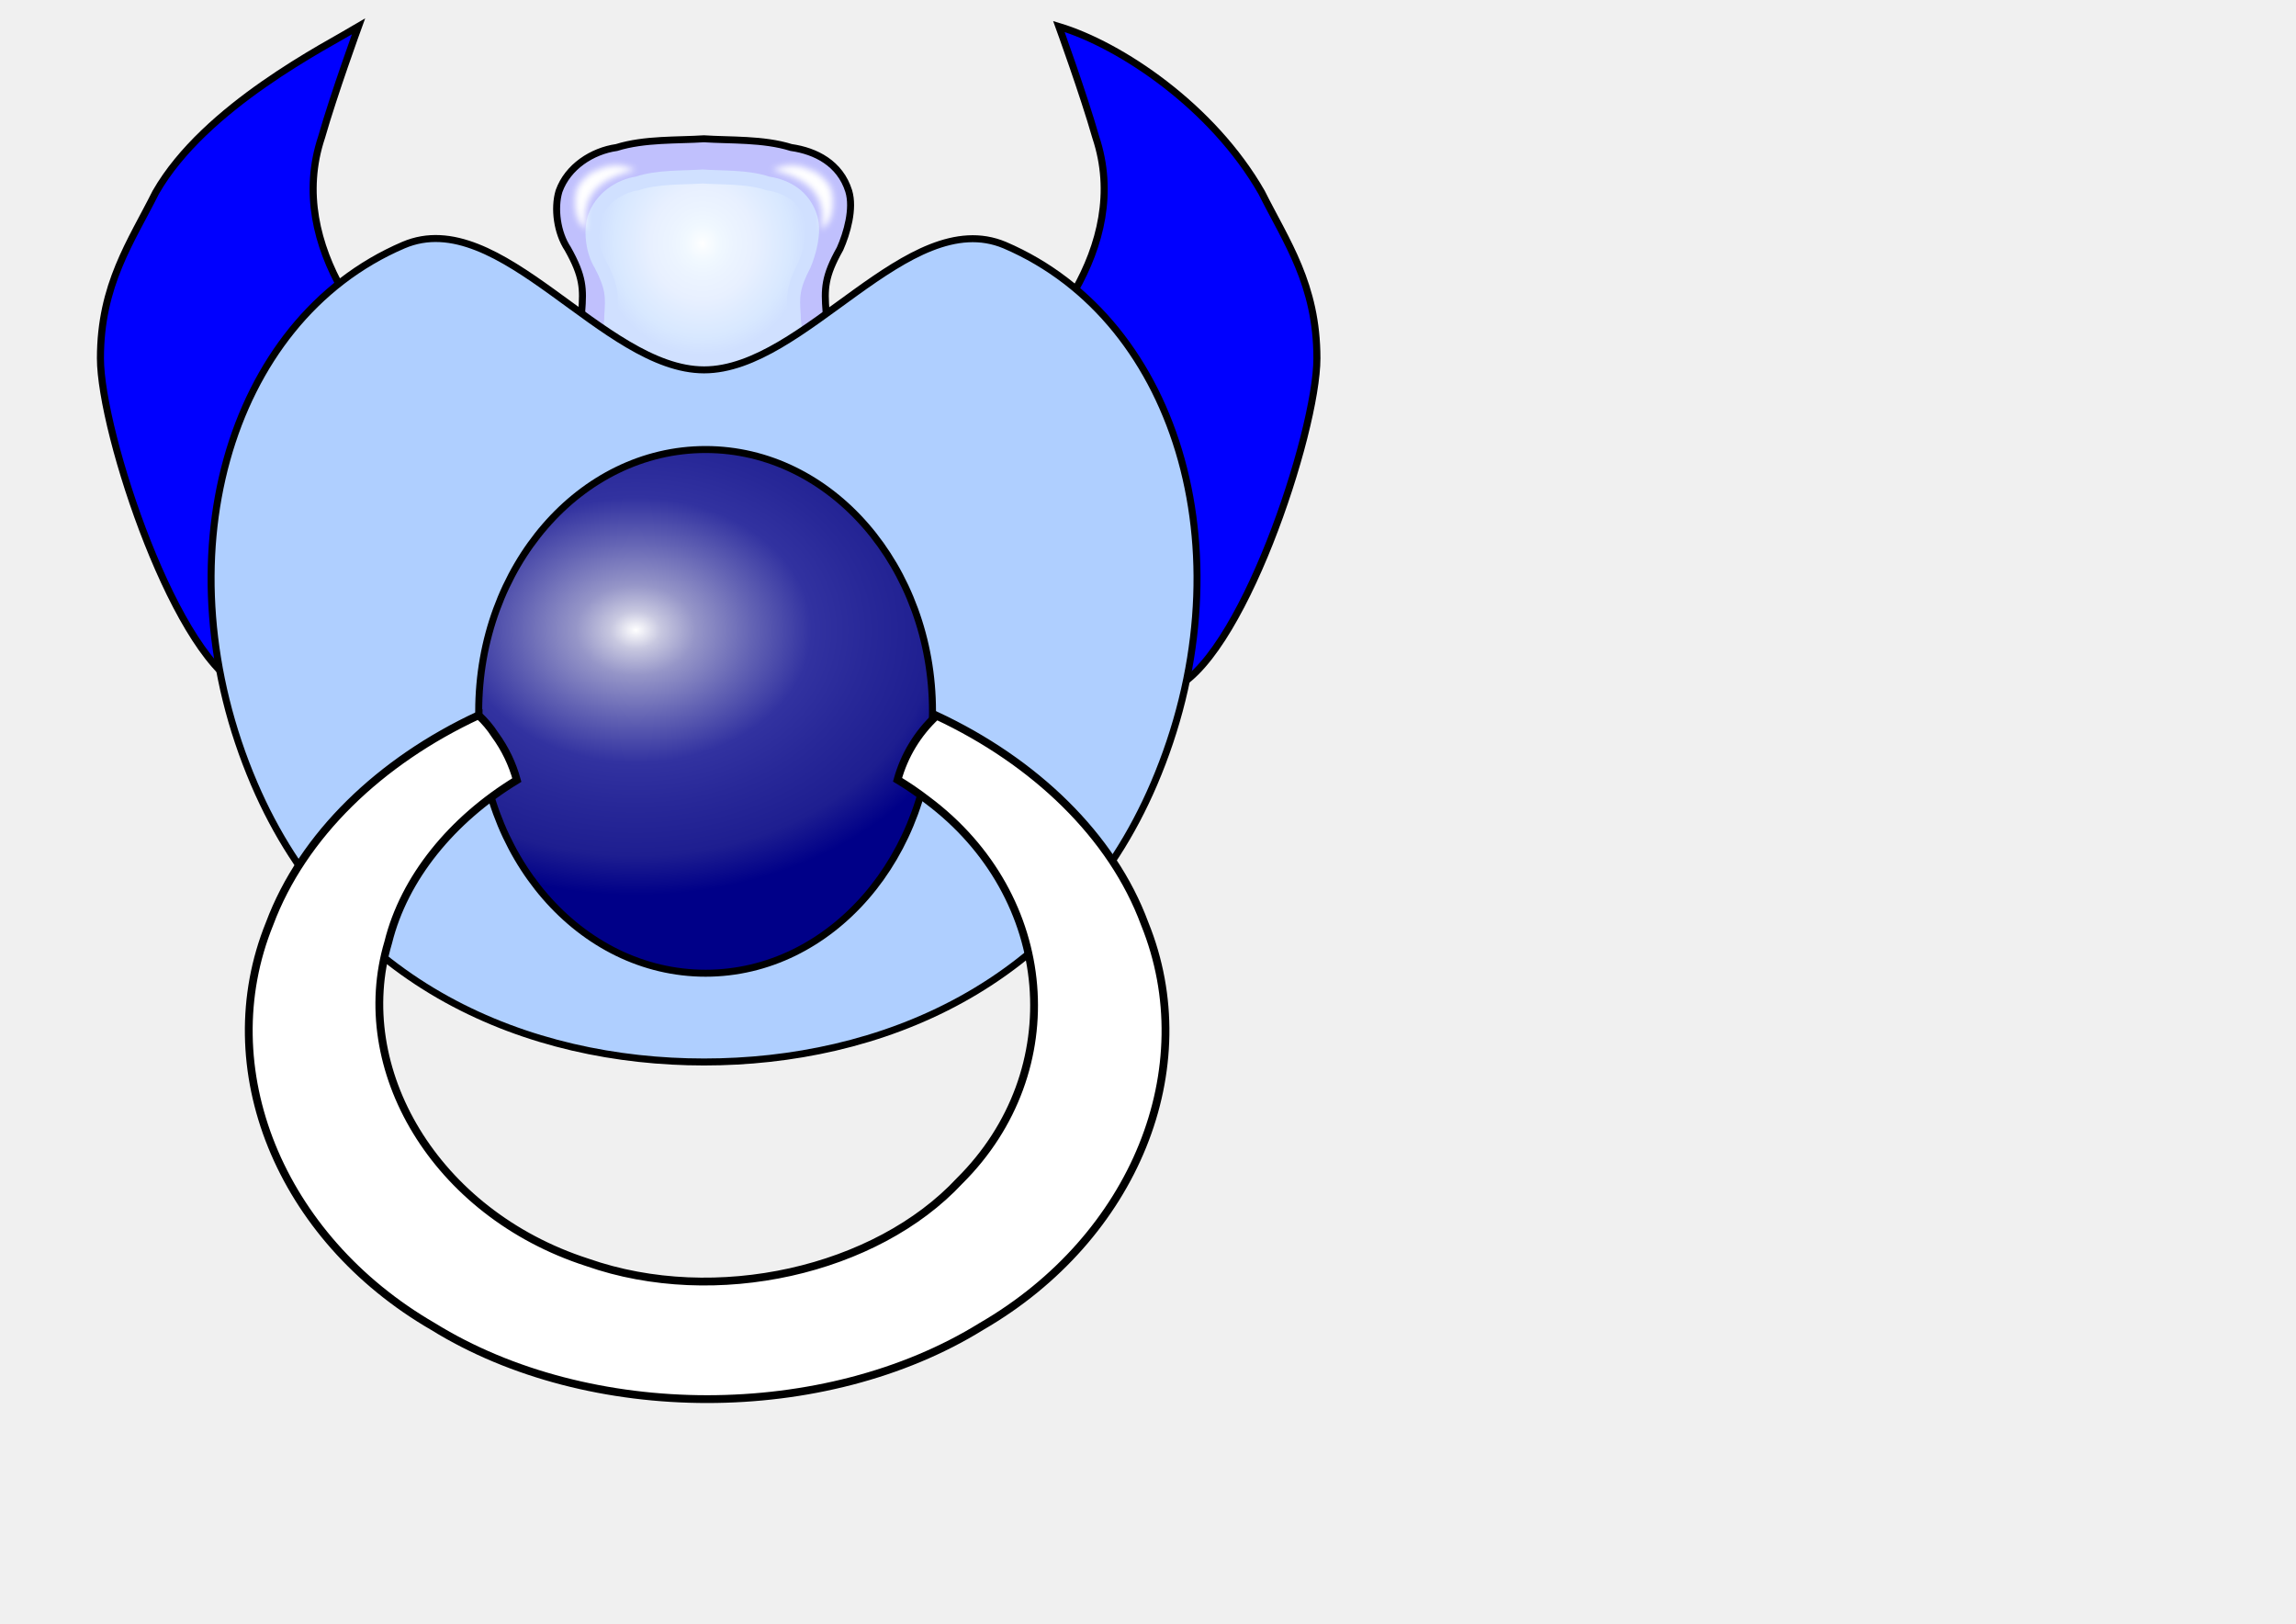
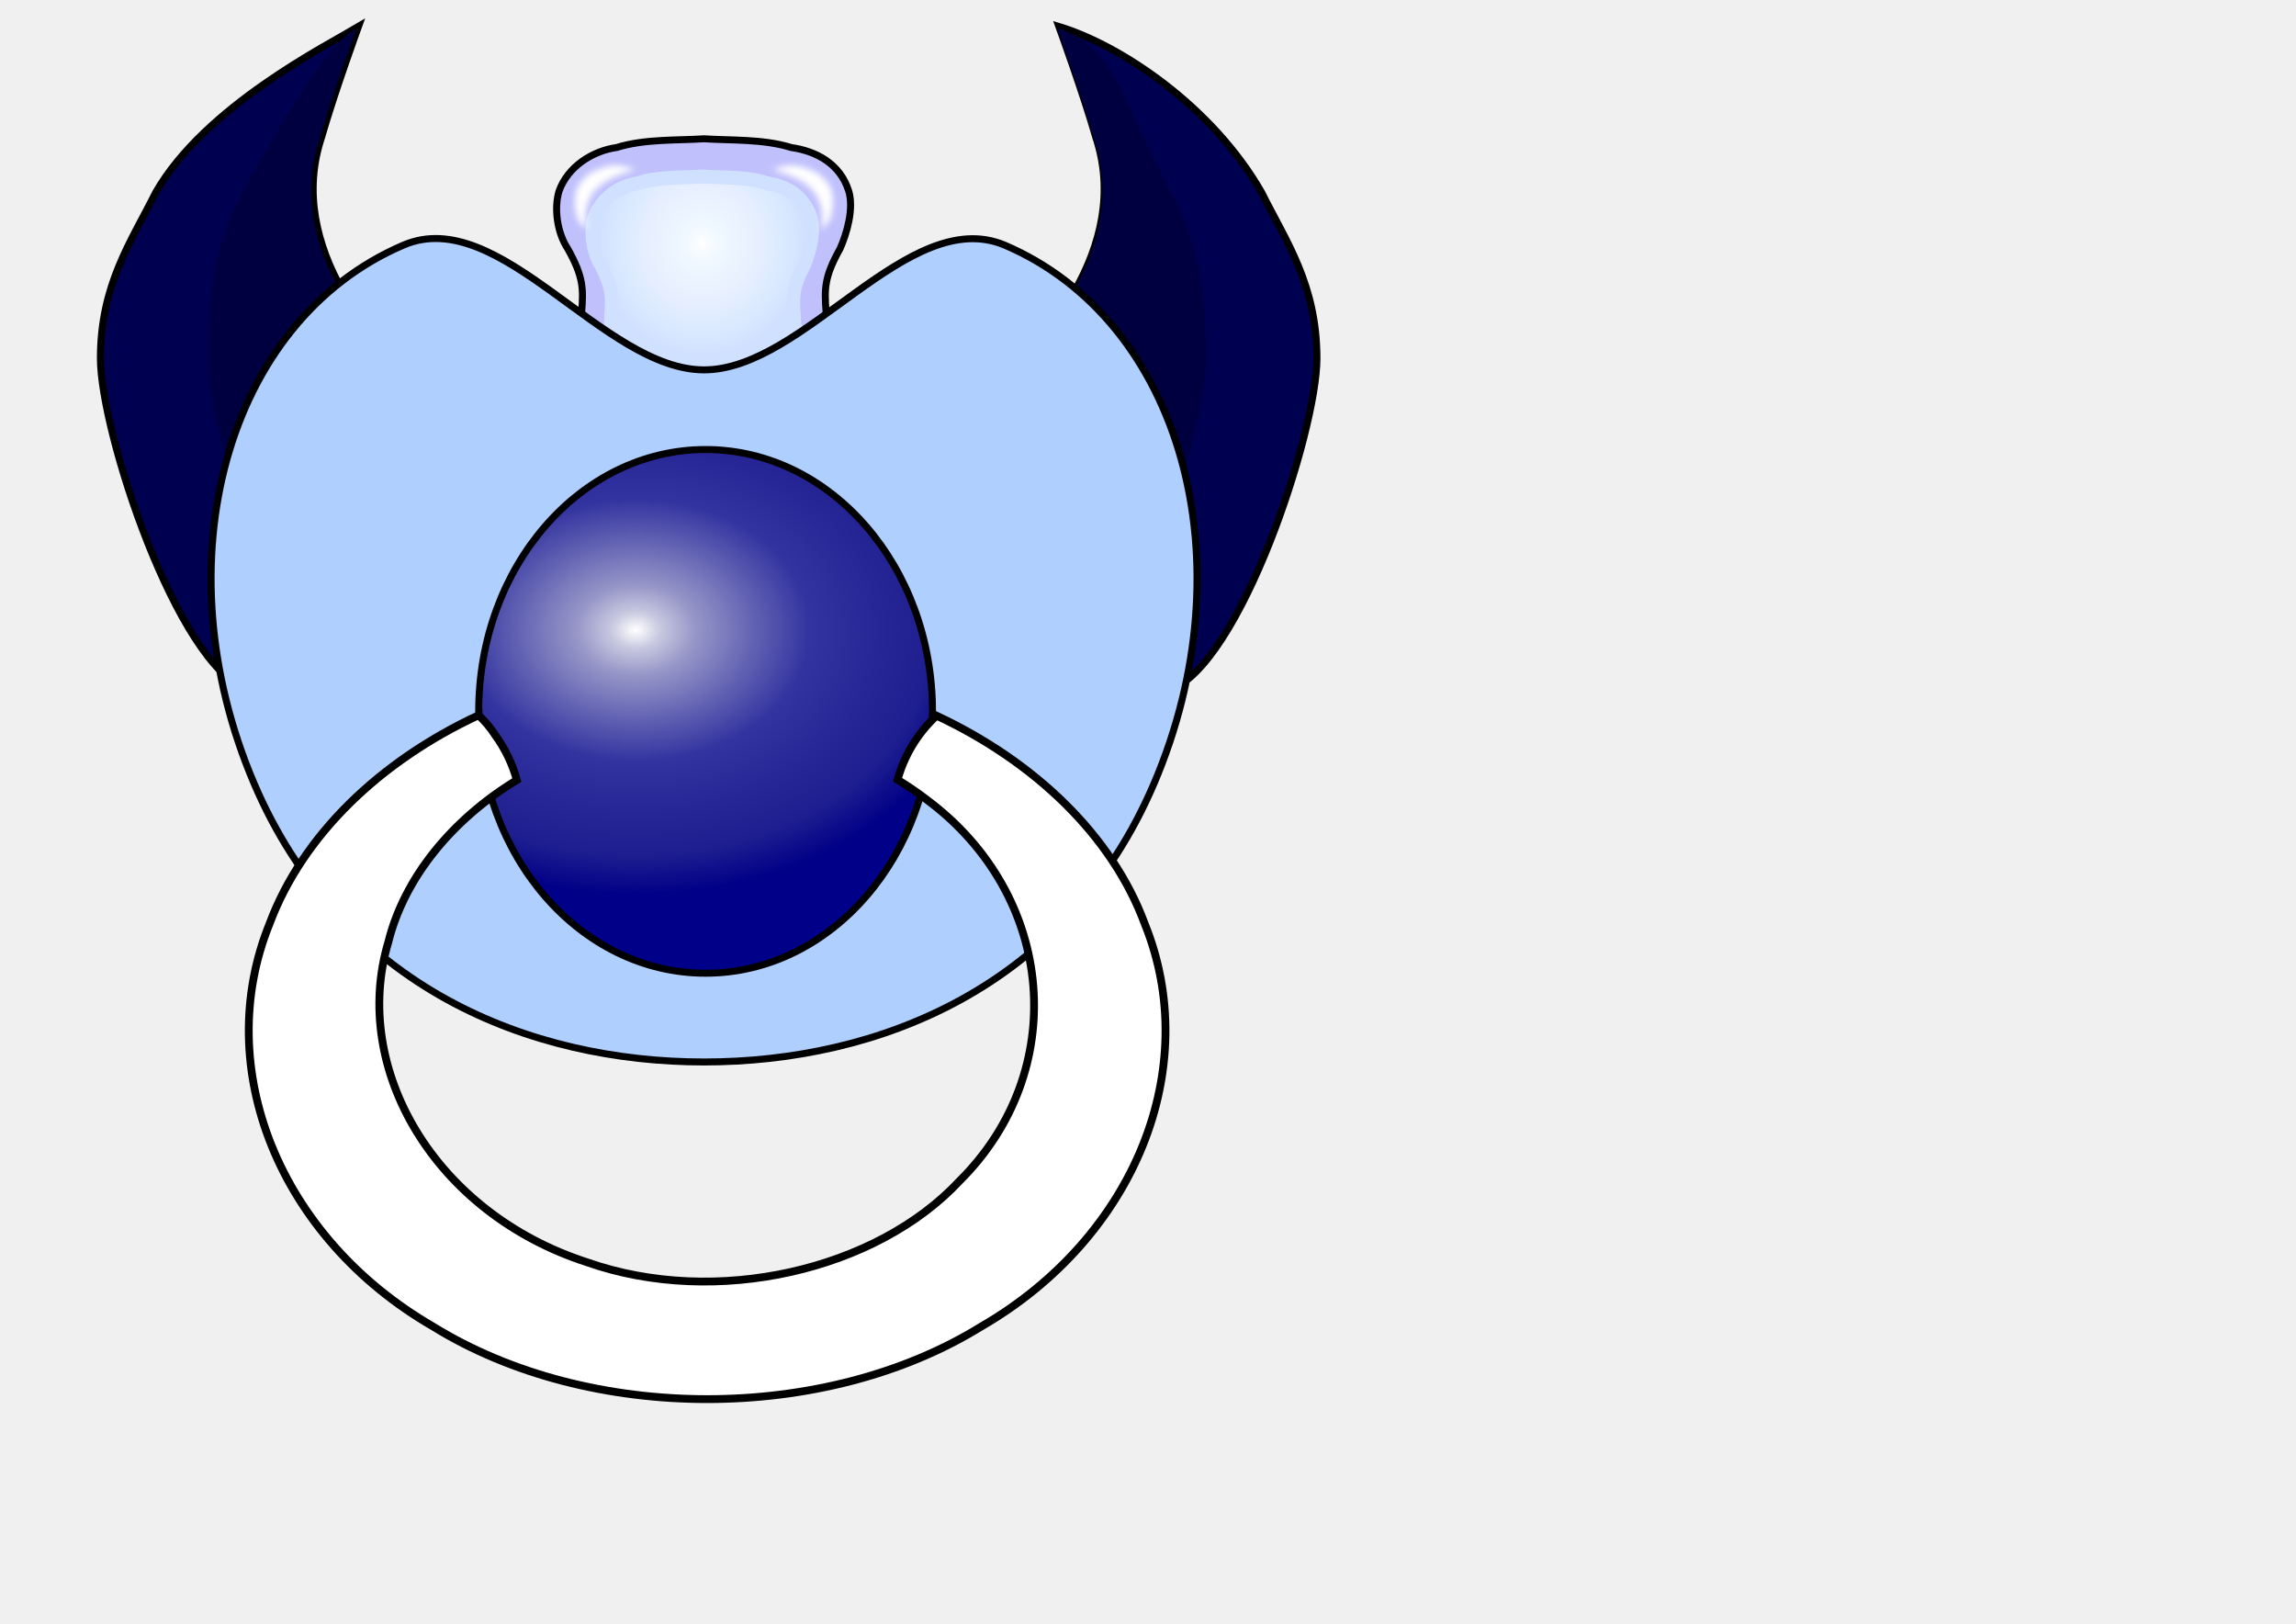
<svg xmlns="http://www.w3.org/2000/svg" xmlns:xlink="http://www.w3.org/1999/xlink" width="1052.362" height="744.094" id="svg2" version="1.1">
  <defs id="defs0">
    <linearGradient id="linearGradient0">
      <stop style="stop-color:#ffffff;stop-opacity:1;" offset="0" id="stop3620" />
      <stop id="stop3632" offset="0.07" style="stop-color:#c8c8e0;stop-opacity:1;" />
      <stop id="stop3630" offset="0.17" style="stop-color:#9696c8;stop-opacity:1;" />
      <stop id="stop3628" offset="0.33" style="stop-color:#6464b4;stop-opacity:1;" />
      <stop style="stop-color:#3232a0;stop-opacity:1;" offset="0.5" id="stop3634" />
      <stop id="stop3636" offset="0.66" style="stop-color:#282898;stop-opacity:1;" />
      <stop id="stop3626" offset="0.85" style="stop-color:#1e1e90;stop-opacity:1;" />
      <stop style="stop-color:#000088;stop-opacity:1;" offset="1" id="stop3622" />
    </linearGradient>
    <radialGradient xlink:href="#linearGradient0" id="radialGradient0" cx="450" cy="750" fx="450" fy="750" r="201.5" gradientTransform="matrix(1,0,0,0.7536946,-1.760006,108.1513)" gradientUnits="userSpaceOnUse" />
    <linearGradient id="linearGradient1">
      <stop style="stop-color:#ffffff;stop-opacity:1;" offset="0" id="stop0" />
      <stop id="stop1" offset="0.062" style="stop-color:#f8fcff;stop-opacity:1;" />
      <stop id="stop2" offset="0.172" style="stop-color:#f0f8ff;stop-opacity:1;" />
      <stop id="stop3" offset="0.303" style="stop-color:#ecf4ff;stop-opacity:1;" />
      <stop style="stop-color:#e8f0ff;stop-opacity:1;" offset="0.5" id="stop4" />
      <stop id="stop5" offset="0.659" style="stop-color:#e0ecff;stop-opacity:1;" />
      <stop id="stop6" offset="0.836" style="stop-color:#d8e8ff;stop-opacity:1;" />
      <stop style="stop-color:#d0e0ff;stop-opacity:1;" offset="1" id="stop7" />
    </linearGradient>
    <radialGradient xlink:href="#linearGradient1" id="radialGradient1" cx="0" cy="440" fx="0" fy="440" r="80" gradientUnits="userSpaceOnUse" gradientTransform="matrix(1,0,0,1,0,0)" />
    <filter id="filter0" x="-0.142" width="1.285" y="-0.134" height="1.268">
      <feGaussianBlur stdDeviation="2.054" id="feGaussianBlur0" />
    </filter>
  </defs>
  <g id="layer1" transform="matrix(-0.80,0,0,0.80,650,-250)">
-     <path style="fill:#0000ff;fill-opacity:1;stroke:#000000;stroke-width:2.3px;stroke-linecap:butt;stroke-linejoin:miter;stroke-opacity:1" d="m 0,0 c    0,0 0,0 -76,0    0,0 -8,-9 -12,-12  -18,-15 -48,-48 -36,-84  4,-14 12,-36 12,-36    -10,6 -50,26 -66,54  -8,16 -18,30 -18,54  0,24 25,100 48,108    0,0 0,0 150,0    0,0 0,0 150,0    23,-8 48,-84 48,-108  0,-24 -10,-38 -18,-54    -16,-28 -46,-48 -66,-54  0,0 8,22 12,36  12,36 -18,69 -36,84    -4,3 -12,12 -12,12    z" transform="matrix(-1.76,0,0,1.76,410,560)" id="path0" />
+     <path style="fill:#000050;fill-opacity:1;stroke:#000000;stroke-width:2.3px;stroke-linecap:butt;stroke-linejoin:miter;stroke-opacity:1" d="m 0,0 c    0,0 0,0 -76,0    0,0 -8,-9 -12,-12  -18,-15 -48,-48 -36,-84  4,-14 12,-36 12,-36    -10,6 -50,26 -66,54  -8,16 -18,30 -18,54  0,24 25,100 48,108    0,0 0,0 150,0    0,0 0,0 150,0    23,-8 48,-84 48,-108  0,-24 -10,-38 -18,-54    -16,-28 -46,-48 -66,-54  0,0 8,22 12,36  12,36 -18,69 -36,84    -4,3 -12,12 -12,12    z" transform="matrix(-1.76,0,0,1.76,410,560)" id="path0" />
+     <path style="fill:#000040;fill-opacity:1;stroke:none" d="m 411.012,560.946 c 0,0 0,0 133.76,0 0,0 14.08,-15.84 21.12,-21.12 31.68,-26.4 84.48,-84.48 63.36,-147.84 -7.04,-24.64 -21.12,-63.36 -21.12,-63.36 17.6,10.56 38,45.76 66.16,95.04 14.08,28.16 19.18,52.8 19.18,95.04 0,42.24 -44,176 -84.48,190.08 0,0 62.5,0 -201.5,0 0,0 62.5,0 -201.5,0 -40.48,-14.08 -84.48,-147.84 -84.48,-190.08 0,-42.24 5.1,-66.88 19.18,-95.04 28.16,-49.28 30.96,-84.48 66.16,-95.04 0,0 -14.08,38.72 -21.12,63.36 -21.12,63.36 31.68,121.44 63.36,147.84 7.04,5.28 21.12,21.12 21.12,21.12 z" id="path0-9" />
    <path style="fill:#c0c0fd;fill-opacity:1;stroke:#000000;stroke-width:4px;stroke-linecap:butt;stroke-linejoin:miter;stroke-opacity:1" d="m 409.22,592 c 0,0 90,0 90,-33 0,-20 -4,-28 -12,-40 -5,-8 -8,-18 -8,-28 -1,-13 -1,-20 8,-36 6,-9 8,-23 5,-33 -5,-14 -19,-23 -33,-25 -16,-5 -35,-4 -50,-5 -15,1 -34,0 -50,5 -14,2 -28,9 -33,25 -3,10 1,24 5,33 9,16 9,23 8,36 0,10 -3,20 -8,28 -8,12 -12,20 -12,40 0,33 90,33 90,33 z" id="path1" />
    <path style="fill:url(#radialGradient1);fill-opacity:1;fill-rule:evenodd;stroke:#d0e0ff;stroke-width:10px;stroke-linecap:butt;stroke-linejoin:miter;stroke-opacity:1" d="m 0,592 c 0,0 -90,0 -90,-33  0,-20 4,-28 12,-40  5,-8 8,-18 8,-28     1,-13 1,-20 -8,-36  -6,-9 -8,-23 -5,-33  5,-14 19,-23 33,-25    16,-5 35,-4 50,-5  15,1 34,0 50,5  14,2 28,9 33,25    3,10 -1,24 -5,33  -9,16 -9,23 -8,36  0,10, 3,20 8,28     8,12  12,20 12,40  0,33  -90,33 -90,33 z" id="path1-1" transform="matrix(-0.75,0,0,0.8,410,100)" />
    <path style="fill:#ffffff;fill-opacity:1;fill-rule:evenodd;stroke:none;filter:url(#filter0)" d="m 344.114,411.548 c 7.16,-2.829 12.68,-7.053 25.886,-1.835 -11.822,3.366 -30.2,8.746 -28.455,30.109 0,1.438 0.195,2.847 0.533,4.189 -5.079,-3.454 -6.704,-9.04 -6.704,-15.937 0,-10.742 5.01,-12.635 8.741,-16.526 z" id="path1-2" />
    <path style="fill:#ffffff;fill-opacity:1;fill-rule:evenodd;stroke:none;filter:url(#filter0)" d="m 474.681,406.161 c 7.16,-2.829 12.68,-7.053 25.886,-1.835 -11.822,3.366 -30.2,8.746 -28.455,30.109 0,1.438 0.195,2.847 0.533,4.189 -5.079,-3.454 -6.704,-9.04 -6.704,-15.937 0,-10.742 5.01,-12.635 8.741,-16.526 z" id="path1-3" transform="matrix(-1,0,0,1,949.0068,5.38669)" />
    <path style="fill:#afcfff;fill-opacity:1;stroke:#000000;stroke-width:4px;stroke-linecap:butt;stroke-linejoin:miter;stroke-opacity:1" d="M 236.901,452.906 C 135.348,496.354 97.061,634.496 151.37,761.438 c 50.023,116.923 158.186,159.406 257.75,159.406 99.564,0 207.727,-42.483 257.75,-159.406 C 721.179,634.496 682.892,496.354 581.339,452.906 526.077,429.264 466.892,524.375 409.12,524.375 c -57.772,0 -116.777,-94.676 -172.219,-71.469 z" id="path2" />
    <path style="fill:url(#radialGradient0);fill-opacity:1;fill-rule:evenodd;stroke:#000000;stroke-width:4px;stroke-linecap:butt;stroke-linejoin:miter;stroke-opacity:1" id="path3" d="m 538.24,720 a 130,150 0 0 1 -260,0 130,150 0 1 1 260,0 z" />
    <path style="fill:#ffffff;fill-opacity:1;stroke:#000000;stroke-width:4.472px;stroke-opacity:1" d="m 538.3,722.219 c 56.323,26.164 100.822,68.687 119.766,119.438 33.505,82.599 -5.553,179.727 -93.672,230.719 -89.668,55.457 -224.434,55.457 -314.102,0 -88.119,-50.992 -127.137,-148.12 -93.633,-230.719 18.618,-50.413 63.065,-92.93 119.258,-119.188 11.13,10.321 18.584,23.094 22.344,36.688 -5.944,3.594 -11.64,7.472 -16.992,11.625 -73.954,55.192 -81.853,155.289 -18.594,218.125 47.757,51.308 139.68,72.555 213.438,46.688 87.411,-28.223 135.477,-110.934 113.945,-183.281 -9.1,-36.857 -36.471,-70.332 -73.672,-92.969 2.519,-9.171 6.698,-18.005 12.578,-26 2.552,-3.999 5.71,-7.718 9.336,-11.125 z" id="path4" />
  </g>
</svg>
